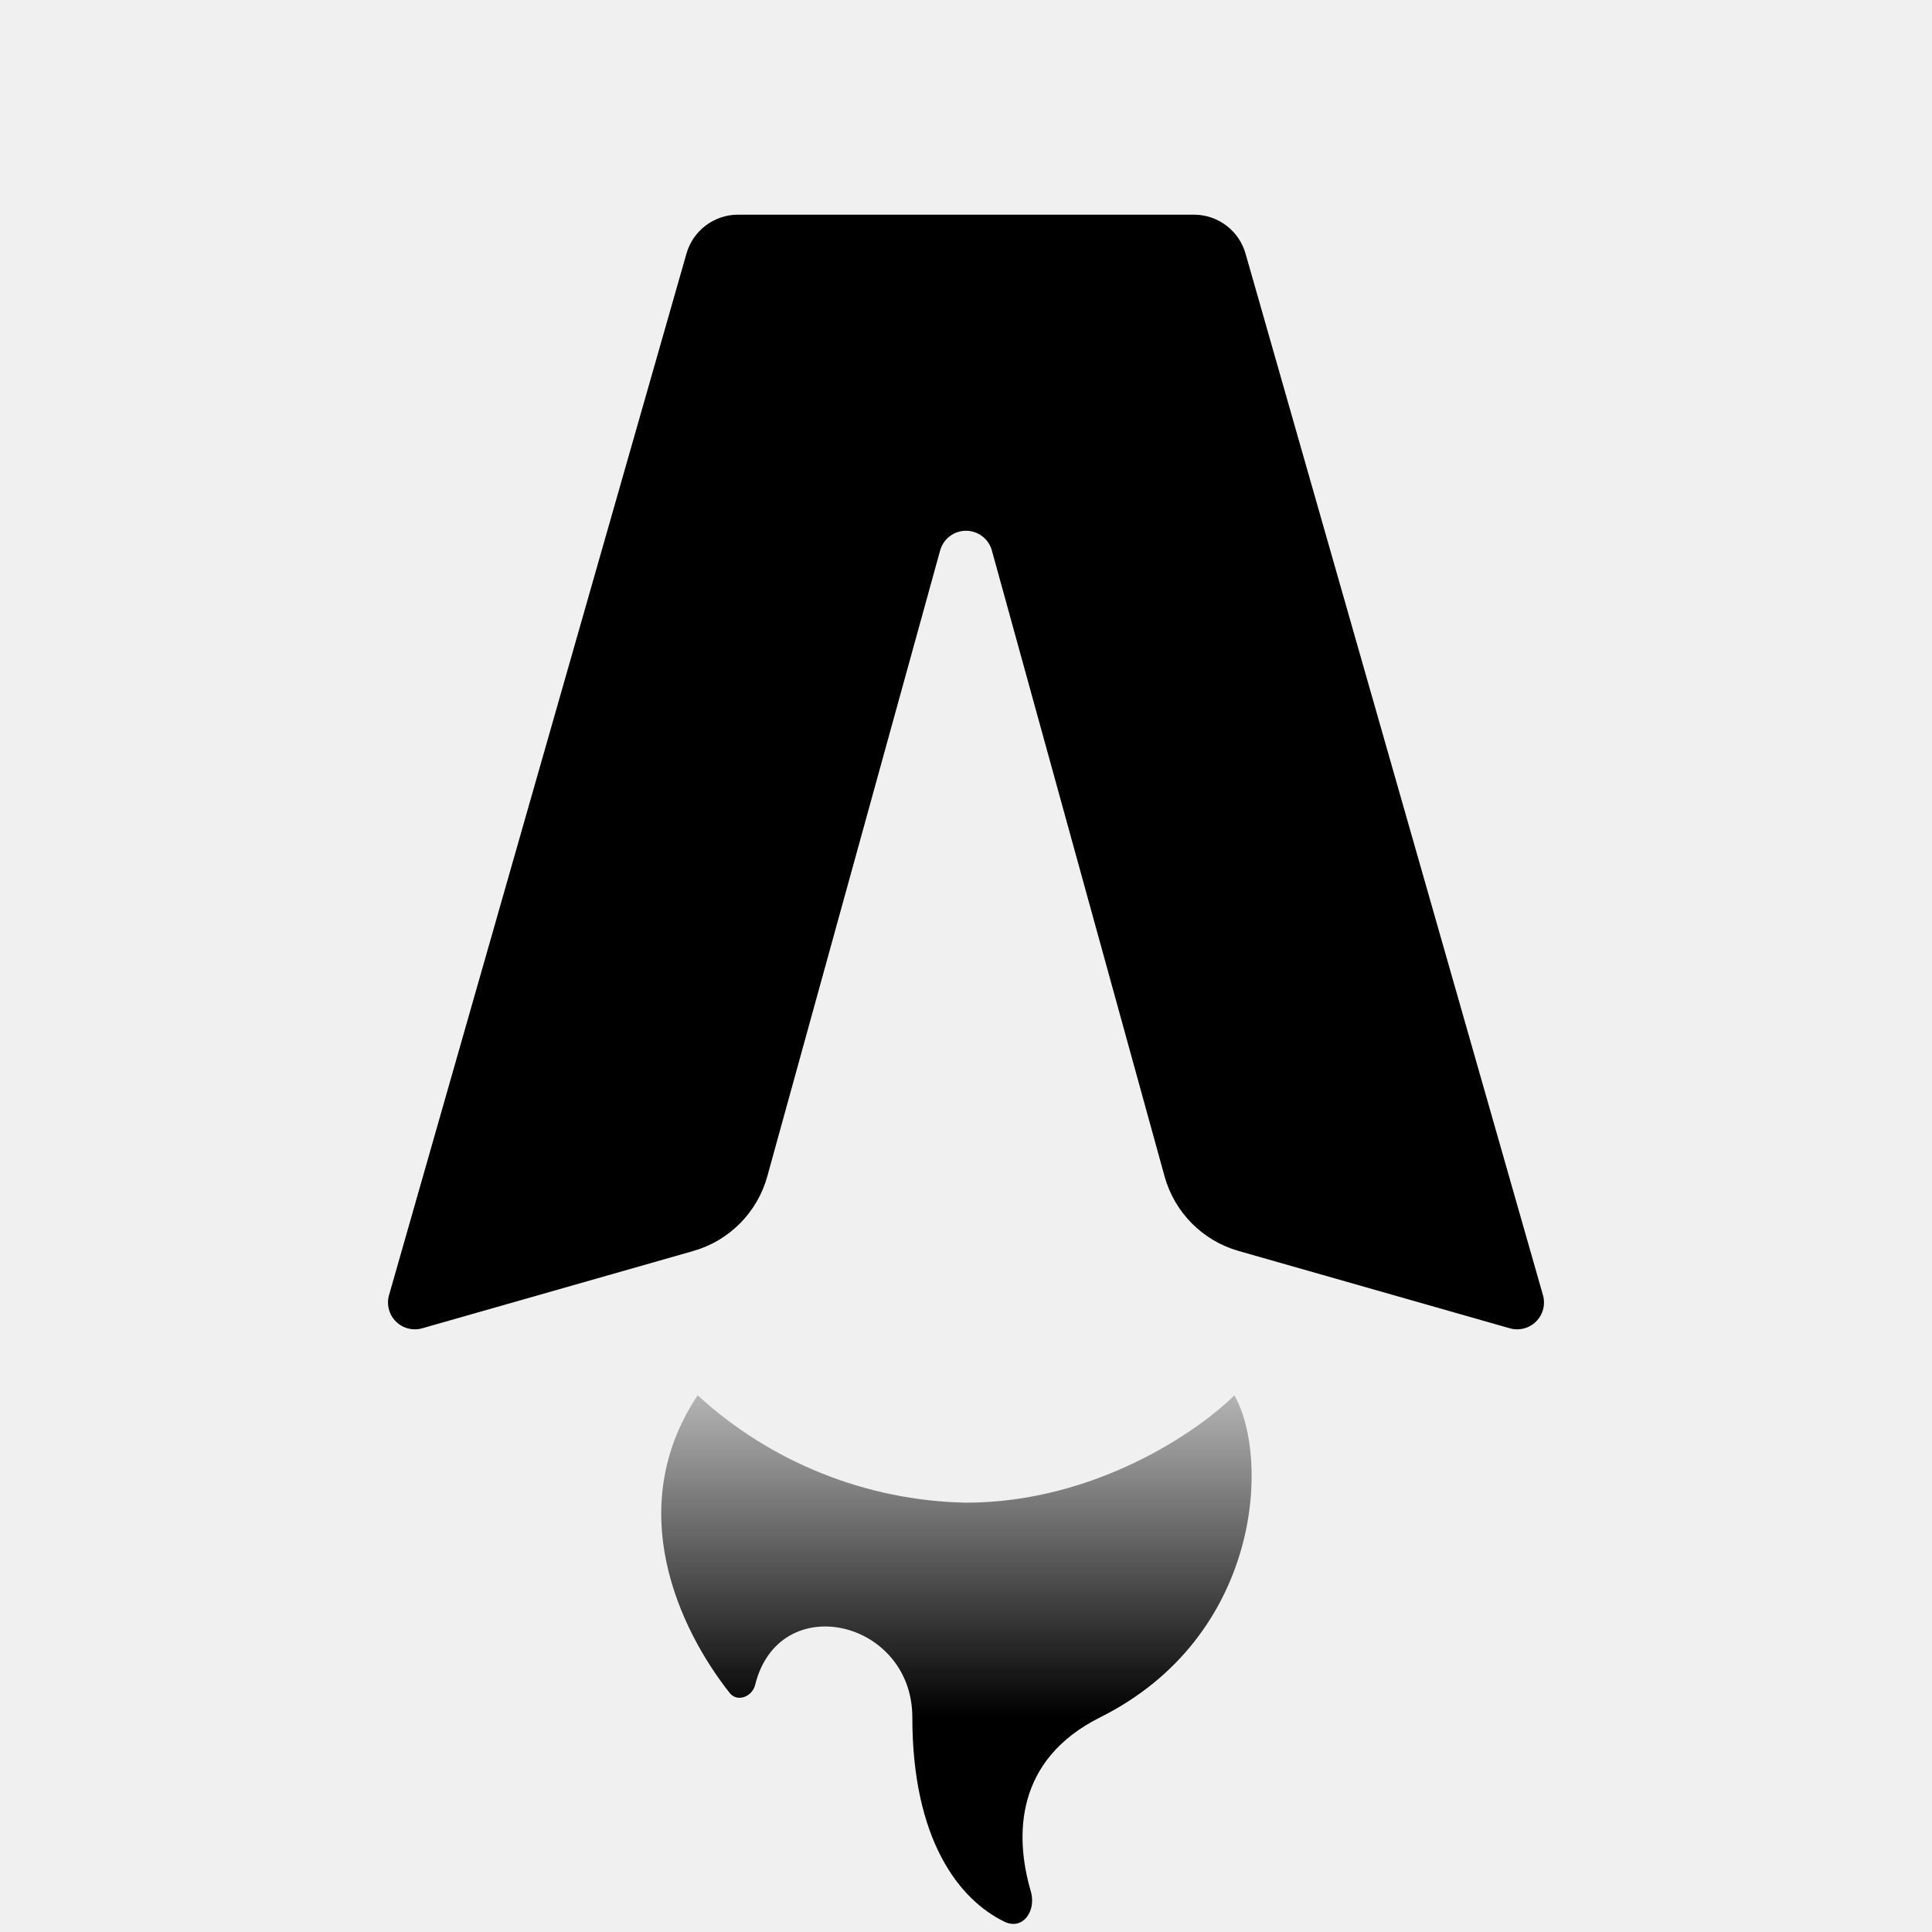
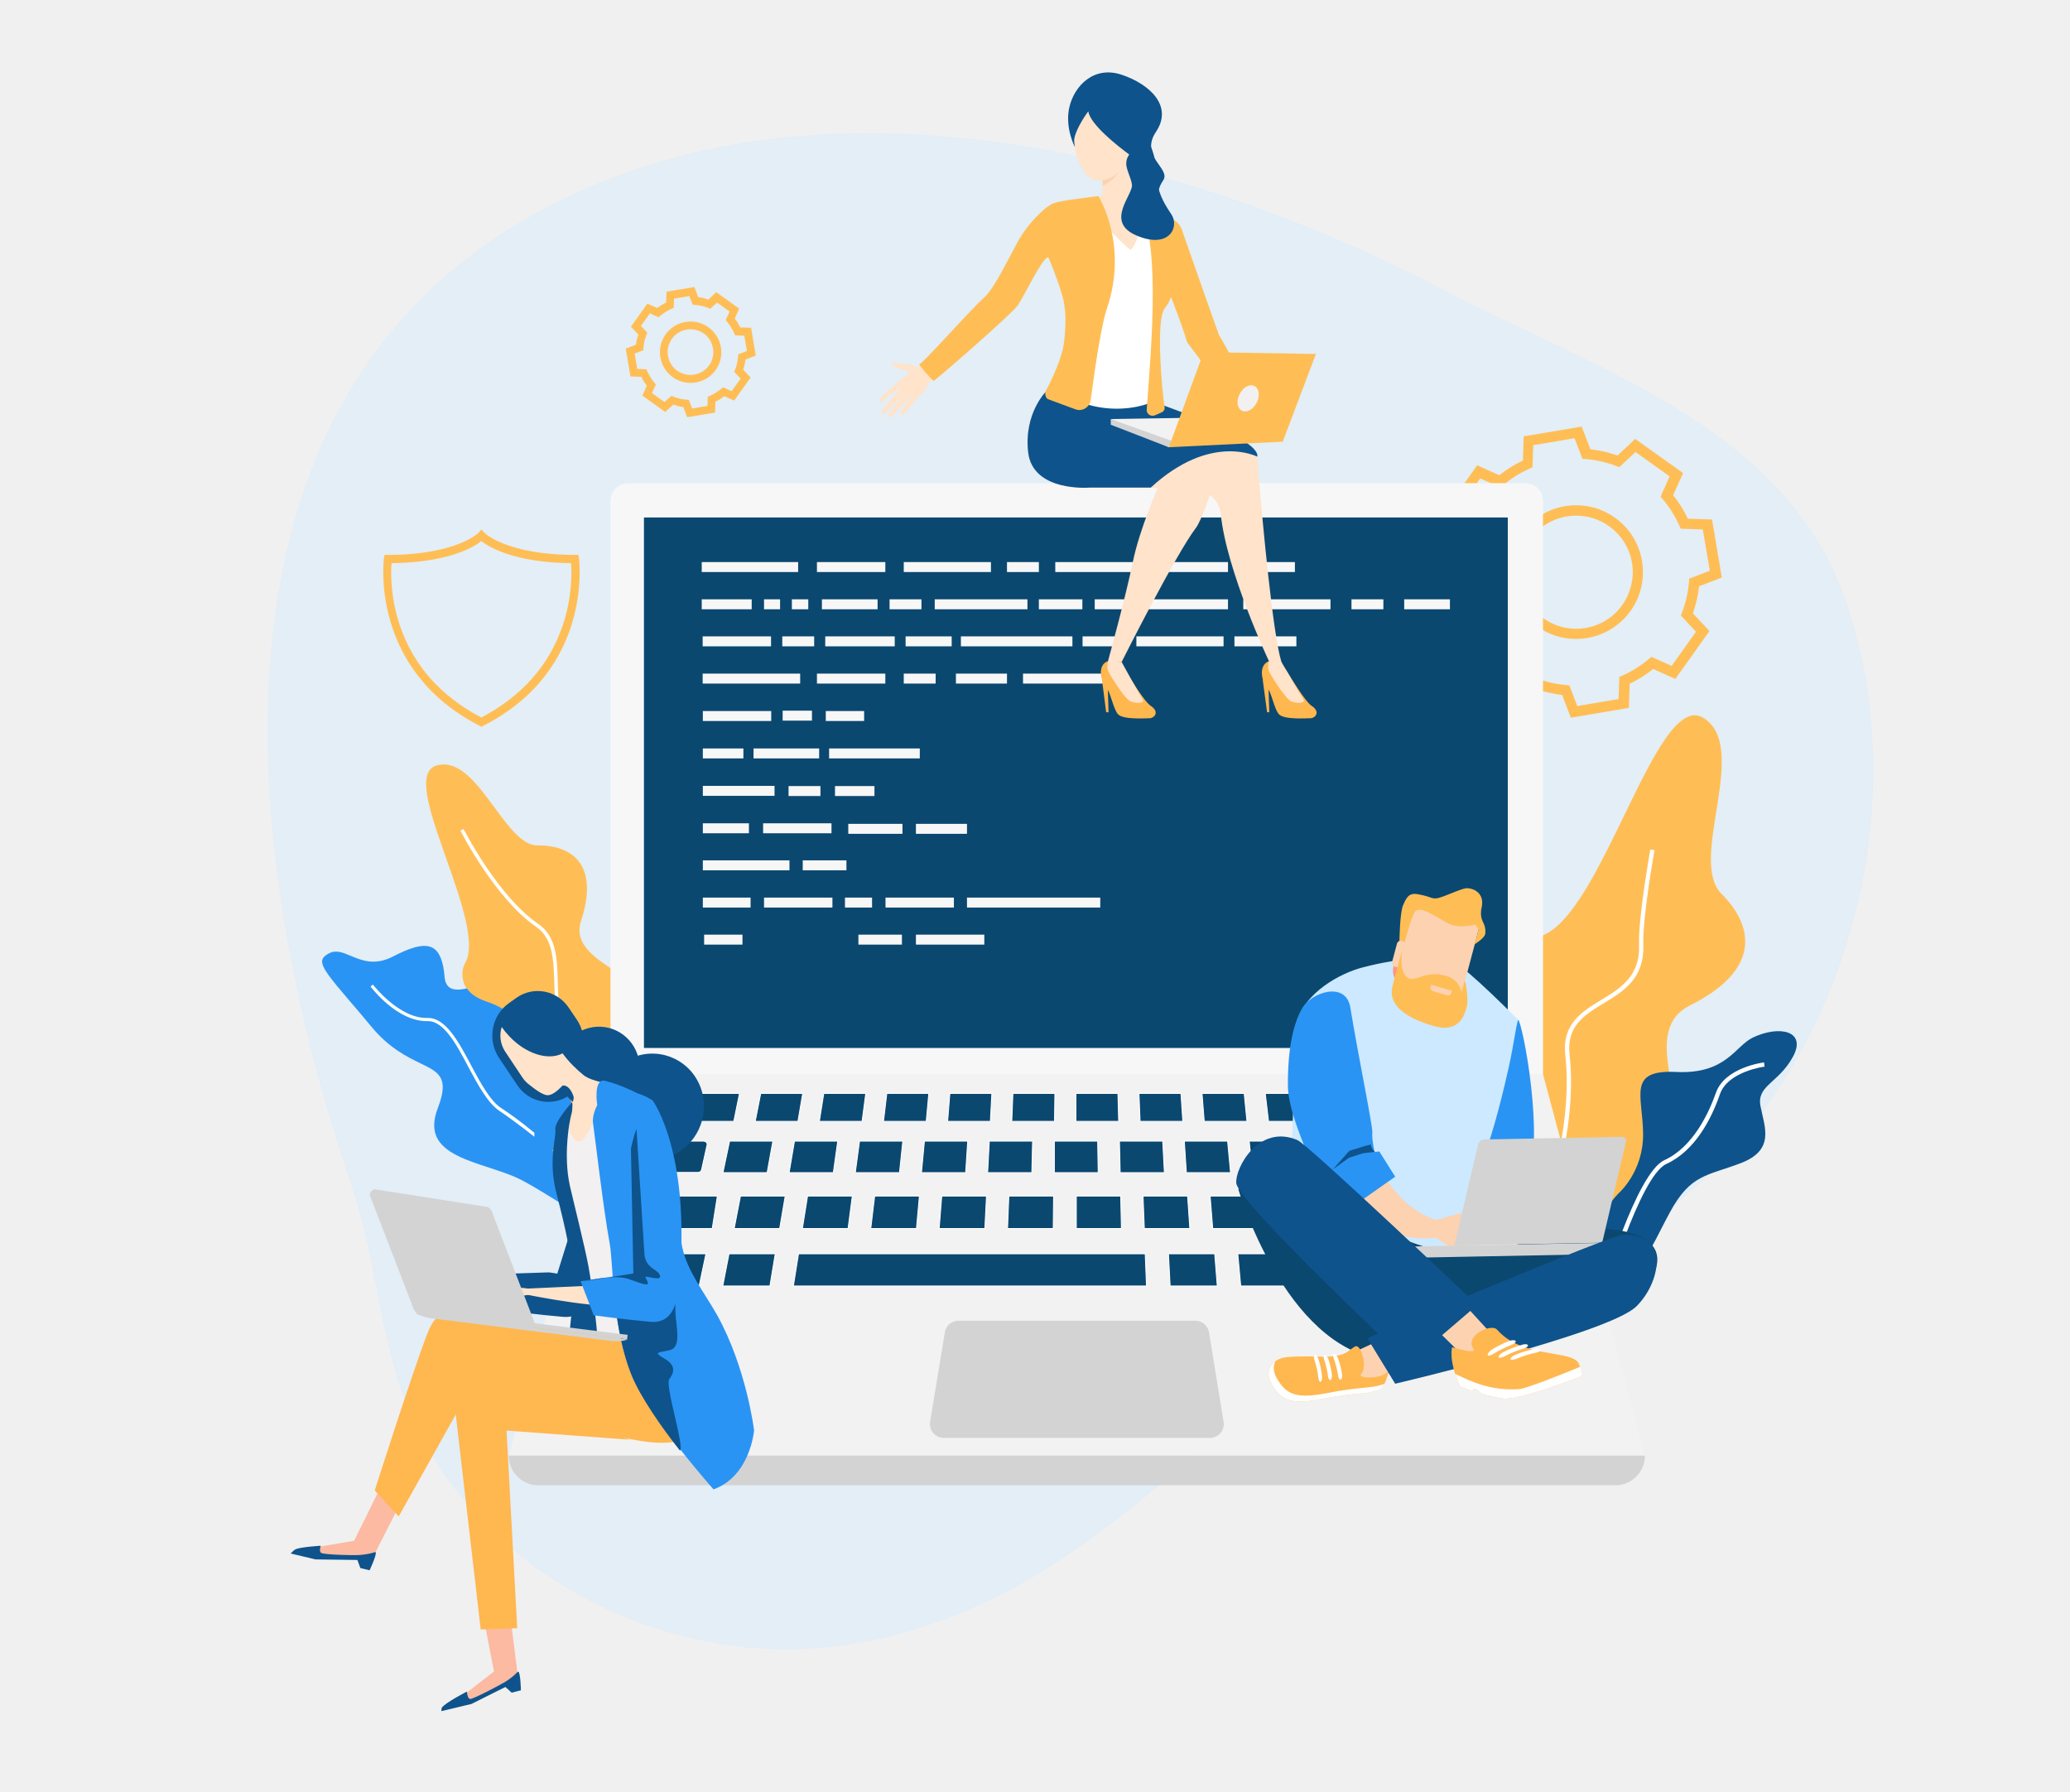
- <svg xmlns="http://www.w3.org/2000/svg" fill="none" viewBox="0 0 36 36">
-   <path fill="#000" d="M22.25 4h-8.5a1 1 0 0 0-.96.73l-5.54 19.4a.5.5 0 0 0 .62.62l5.05-1.44a2 2 0 0 0 1.38-1.4l3.22-11.66a.5.5 0 0 1 .96 0l3.22 11.67a2 2 0 0 0 1.38 1.39l5.05 1.44a.5.5 0 0 0 .62-.62l-5.54-19.4a1 1 0 0 0-.96-.73Z" />
-   <path fill="url(#gradient)" d="M18 28a7.63 7.63 0 0 1-5-2c-1.4 2.1-.35 4.35.6 5.55.14.17.41.07.47-.15.44-1.8 2.93-1.22 2.93.6 0 2.28.87 3.4 1.72 3.81.34.16.59-.2.49-.56-.31-1.05-.29-2.46 1.29-3.25 3-1.5 3.17-4.83 2.5-6-.67.67-2.6 2-5 2Z" />
-   <defs>
-     <linearGradient id="gradient" x1="16" x2="16" y1="32" y2="24" gradientUnits="userSpaceOnUse">
-       <stop stop-color="#000" />
-       <stop offset="1" stop-color="#000" stop-opacity="0" />
-     </linearGradient>
-   </defs>
-   <style>
-     @media (prefers-color-scheme:dark){:root{filter:invert(100%)}}
-   </style>
+ <svg xmlns="http://www.w3.org/2000/svg" enable-background="new 0 0 1123 972" viewBox="0 0 1123 972" id="developer-team">
+   <switch>
+     <g>
+       <path fill="#cce9ff" d="M220.9 762.7c1.9 4.7 4 9.4 6.3 13.9 34.2 67.1 103.6 109.4 177.6 117 59.2 6 116.8-13.3 166.3-44.8 49.4-31.4 89-75.6 143.9-98.6 77.4-32.3 163.7-57.8 224.4-126.2 69-77.7 95.6-195.5 63.1-294.9-31.6-97-136.5-128.4-218-171.1C638 81.1 435.1 30 282.6 120.3 99.9 228.4 133.1 473.8 191 644.1c13.2 38.8 14.8 80.6 29.9 118.6z" opacity=".37" />
+       <path fill="#ffbe55" d="m314.1 302.9-.3-1.9h-1.9c-37 0-49-11.9-49.1-12l-1.6-1.8-1.6 1.8c-.1.1-12 12-49.1 12h-1.9l-.3 1.9c-.1.6-7.9 60.2 51.9 90.8l1 .5 1-.5c60-30.6 51.9-90.2 51.9-90.8zm-9 36.9c-7.4 21.4-22.2 38-44 49.4-21.8-11.4-36.6-28-44-49.4-5.4-15.7-5.1-29.4-4.7-34.3 30.8-.4 44.5-8.6 48.7-12 4.2 3.3 17.9 11.6 48.7 12 .4 5 .7 18.6-4.7 34.3zM372.8 226.3l-2.1-5.5c-1.9-.2-3.7-.7-5.5-1.3l-4.3 4-12.4-8.9 2.4-5.4c-1.2-1.5-2.2-3.1-3-4.8l-5.9-.2-2.5-15.1 5.5-2.1c.2-1.9.7-3.7 1.3-5.5l-4-4.3 8.9-12.5 5.4 2.4c1.5-1.2 3.1-2.2 4.8-3l.2-5.9 15.1-2.5 2.1 5.5c1.9.2 3.7.7 5.5 1.3l4.3-4 12.4 8.9-2.4 5.4c1.2 1.5 2.2 3.1 3 4.8l5.9.2 2.5 15.1-5.5 2.1c-.3 1.9-.7 3.7-1.3 5.5l4 4.3-8.9 12.5-5.4-2.4c-1.5 1.2-3.1 2.2-4.8 3l-.2 5.9-15.1 2.5zm-8.6-11.6 1.2.5c2.2.9 4.6 1.4 7 1.6l1.3.1 1.8 4.7 8.3-1.4.2-5 1.2-.5c2.2-1 4.2-2.3 6.1-3.8l1-.8 4.6 2.1 4.9-6.8-3.5-3.7.5-1.2c.9-2.2 1.4-4.6 1.6-7l.1-1.3 4.7-1.8-1.4-8.3-5-.2-.5-1.2c-1-2.2-2.3-4.2-3.8-6.1l-.8-1 2.1-4.6-6.8-4.9-3.7 3.4-1.2-.5c-2.2-.9-4.6-1.4-7-1.6l-1.3-.1-1.8-4.7-8.3 1.4-.2 5-1.2.5c-2.2 1-4.2 2.3-6.1 3.8l-1 .8-4.6-2.1-4.9 6.8 3.5 3.7-.5 1.2c-.9 2.2-1.4 4.6-1.6 7l-.1 1.3-4.7 1.8 1.4 8.3 5 .2.5 1.2c1 2.2 2.3 4.2 3.8 6.1l.8 1-2.1 4.6 6.8 4.9 3.7-3.4zm10.4-7c-3.4 0-6.8-1.1-9.6-3.1-7.5-5.3-9.2-15.7-3.9-23.2 5.3-7.5 15.7-9.2 23.2-3.9 3.6 2.6 6 6.4 6.8 10.8.7 4.4-.3 8.8-2.8 12.4-2.6 3.6-6.4 6-10.8 6.8-1.1.1-2 .2-2.9.2zm0-29.1c-3.9 0-7.7 1.8-10.1 5.2-1.9 2.7-2.7 6-2.1 9.3.6 3.3 2.3 6.1 5 8 2.7 1.9 6 2.7 9.3 2.1 3.3-.6 6.1-2.3 8-5 1.9-2.7 2.7-6 2.1-9.3-.6-3.3-2.3-6.1-5-8-2.2-1.5-4.7-2.3-7.2-2.3zM852.2 389.3l-4.7-12.3c-5-.6-10-1.7-14.7-3.4l-9.6 9-26-18.5 5.4-12c-3.1-3.9-5.8-8.2-8-12.8l-13.1-.4-5.3-31.5 12.3-4.7c.6-5 1.7-10 3.4-14.7l-9-9.6 18.5-26 12 5.4c3.9-3.1 8.2-5.8 12.8-8l.4-13.1 31.5-5.3 4.7 12.3c5 .6 10 1.7 14.7 3.4l9.6-9 26 18.5-5.4 12c3.1 3.9 5.8 8.2 8 12.8l13.1.4 5.3 31.5-12.3 4.7c-.6 5-1.7 10-3.4 14.7l9 9.6-18.5 26-12-5.4c-3.9 3.1-8.2 5.8-12.8 8l-.4 13.1-31.5 5.3zm-20.8-22.1 1.6.6c5.3 2 10.9 3.3 16.6 3.8l1.8.2 4.3 11.2 22.4-3.8.4-12 1.6-.7c5.2-2.3 10.1-5.4 14.5-9.1l1.3-1.1 11 4.9 13.2-18.5-8.2-8.8.6-1.6c2-5.3 3.3-10.9 3.8-16.6l.1-1.8 11.2-4.3-3.8-22.4-12-.4-.7-1.6c-2.3-5.2-5.4-10.1-9.1-14.5l-1.1-1.3 4.9-11-18.5-13.2-8.8 8.2-1.6-.6c-5.3-2-10.9-3.3-16.6-3.8l-1.8-.1-4.3-11.2-22.4 3.8-.4 12-1.6.7c-5.2 2.3-10.1 5.4-14.5 9.1l-1.3 1.1-11-4.9-13 18.5 8.2 8.8-.6 1.6c-2 5.3-3.3 10.9-3.8 16.6l-.1 1.8-11.2 4.3 3.8 22.4 12 .4.7 1.6c2.3 5.2 5.4 10.1 9.1 14.5l1.1 1.3-4.9 11 18.5 13.2 8.6-8.3zm23.6-20.6c-7.3 0-14.6-2.2-21-6.7-16.3-11.6-20.1-34.3-8.5-50.6 11.6-16.3 34.3-20.1 50.6-8.5 16.3 11.6 20.1 34.3 8.5 50.6-7.1 9.9-18.3 15.2-29.6 15.2zm.1-66.9c-9.6 0-19.1 4.5-25 12.9-4.8 6.7-6.6 14.8-5.3 22.9 1.4 8.1 5.8 15.1 12.5 19.9 13.8 9.8 33 6.6 42.8-7.2 4.7-6.7 6.6-14.8 5.3-22.9-1.4-8.1-5.8-15.1-12.5-19.9-5.5-3.9-11.7-5.7-17.8-5.7zM365.3 614.3c-4.8-13.5-10.3-28.7-4.2-44.3 8.2-21-9.2-31.8-24.5-41.5-13.2-8.2-25.6-16-21.4-28.9 4.6-14 4.3-24.8-.9-31.9-4.4-6-12.2-9.2-22.6-9.1-8.3.1-15.7-10.1-23.6-20.8-9.3-12.6-18.8-25.6-30.8-22.7-2.1.5-3.8 1.7-4.8 3.6-4.2 7.9 2.4 26.7 9.5 46.7 7.6 21.6 16.3 46 10.6 56.4-6.2 11.4 5 21.8 16.9 32.9 12.6 11.7 26.9 25 23.1 41.7-3.6 15.6-4.4 21.4-2.2 24.8 1.7 2.7 5.2 3.3 10.5 4.3 3.6.7 8.2 1.5 13.8 3.3 24.1 7.5 31.1 23.1 31.2 23.3l.3.7.7-.1c11.6-1.8 18.4-5.1 21.6-10.4.2-.3.3-.6.5-.9 3.4-7.1.1-16.4-3.7-27.1z" />
+       <path fill="#2a94f4" d="M303.7 584.5c4 6.2 6.9 11.6 6.6 19.2-.2 7.1-1.3 14.1-1.9 21.1-.1 1.5-.2 2.9-.3 4.3-2-1.7-3.9-3.4-5.9-5.1-.9-.1-1.8-.1-2.8-.1 2.8 2.3 5.7 4.8 8.5 7.3-.3 4.9-.4 9.8-.4 14.7 0 2.9-.1 6 .1 8.9-2.6-1.6-5.3-3.2-7.8-4.8-7.8-4.8-15.1-9.3-20.7-11.7-4.3-1.8-9.1-3.4-13.7-4.9-12-3.9-24.3-7.9-28.4-16.4-2.1-4.4-1.9-9.7.6-16.1 6.3-16.5.4-19.3-9.5-24.1-7.2-3.5-17-8.2-26.8-20.1-4.3-5.2-8.1-9.7-11.5-13.6-10.1-11.9-15.7-18.4-15-22.2.2-.9.7-1.7 1.7-2.5.5-.4 1.1-.8 1.9-1.2 3.8-2.1 7.6-.5 11.9 1.3 5.8 2.4 12.9 5.5 22.8.4 7.8-4 16.5-7.7 21.7-4.7 3.6 2 5.7 7.2 6.4 15.7.2 2.7 1.1 4.6 2.6 5.7 2.2 1.6 5.6 1.4 9.5.6 2.7 3.7 6.2 5.5 10.4 7 5.9 2.1 10.3 4 14.6 8.8 9.2 10.4 18.1 21 25.4 32.5z" />
+       <path fill="#fff" d="M271.8 601c-6-4-11.2-13.7-16.2-23.1-6.8-12.8-13.9-26-23.6-25.7-15.6.4-29.5-18-29.7-18.1l-1.3 1c.6.8 14.6 19.2 31 18.8 8.7-.2 15.6 12.5 22.1 24.9 5.1 9.5 10.4 19.4 16.7 23.7 3.8 2.5 10.8 7.6 19.1 14.1v-2.1c-7.3-6.1-13.8-10.7-18.1-13.5z" />
+       <path fill="#ffbe55" d="M798.8 724.9s9-22.4-7.4-54.2c-16.5-31.8-29.8-26.9 9.9-51.4s.2-101.5 34-111.3c33.8-9.8 63.1-134.5 88.8-118.6 25.7 15.9-8.6 77 9.8 95.4 18.3 18.4 20.8 41.7-17.1 60.6-37.9 18.9 26.9 91.1-24.5 113.1s-36.6 108.3-93.5 66.4z" />
+       <path fill="#fff" d="M814.5 748.6c-.1-.3-5.6-28.9 11.9-65.9 17.8-37.7 26.3-78.9 22.8-110.3-1.9-17 9-23.6 19.5-30 10.4-6.3 21.1-12.9 20.5-29.6-.5-15.1 5.9-50.5 6.1-52l2.3.4c-.1.4-6.6 36.7-6.1 51.5.6 18.1-10.7 25-21.6 31.6-10.4 6.3-20.1 12.3-18.4 27.8 3.6 31.7-5 73.4-23 111.5-17.1 36.3-11.8 64.2-11.7 64.5l-2.3.5z" />
+       <path fill="#0e538c" d="M951 562.8c14.3-6.8 29.5-3.7 21.6 10.6-7.9 14.3-19.7 15.4-17.5 26.7 2.2 11.3 8 23.6-10.6 30.8-18.6 7.1-27.3 5.9-38.6 26.8-11.4 20.9-15.3 36.4-34.8 31.4-19.5-5.1-3.3-30.8 6.8-41.6 0 0 13.7-11.6 13.5-32.5-.2-20.9-8.8-34.9 18.2-33.5 27 1.2 31.7-14.1 41.4-18.7z" />
+       <path fill="#fff" d="M868 703.7c.8-2.7 19.6-67.4 35-74.4 15.7-7.2 24.2-26 27.9-36.5 4.8-13.7 25.3-16.4 26.1-16.5l.3 2.3c-.2 0-19.9 2.6-24.2 14.9-4.6 13.3-13.4 30.7-29.1 37.9-14.4 6.6-33.5 72.3-33.7 73l-2.3-.7zM372.7 651.6c-30.8-7.7-31.2-24.3-31.6-40.3-.3-13.1-.6-25.5-17.3-33.1-22.1-10.1-22.6-28.8-23.1-45.3-.4-12.3-.7-23.9-9.9-30.2-22.1-15.1-40.8-51.7-41-52.1l1.7-.9c.2.4 18.6 36.5 40.4 51.4 10 6.8 10.4 18.9 10.7 31.7.5 16.7 1 34.1 22 43.6 17.7 8.1 18.1 21.7 18.4 34.8.4 16 .8 31.2 30.2 38.5l-.5 1.9z" />
+       <path fill="#f7f7f7" d="M331.2 636.8h505.9V271.6c0-5.2-4.2-9.5-9.5-9.5H340.7c-5.2 0-9.5 4.2-9.5 9.5v365.2z" />
+       <path fill="#0b4870" stroke="#fff" stroke-miterlimit="10" stroke-width=".5" d="M349.1 280.5h469.2v288.3H349.1z" transform="rotate(-180 583.685 424.607)" />
+       <path fill="#f2f2f2" d="M837.1 582.7H331.4L276 789.6h616.4z" />
+       <path fill="#0b4870" stroke="#fff" stroke-miterlimit="10" stroke-width=".5" d="M350.5 619h31.1c1.3 0 2.3 1 2 2.1l-3 13.5c-.2.8-1 1.4-2 1.4H347c-1.3 0-2.3-1-2-2.2l3.5-13.5c.2-.7 1-1.3 2-1.3zM395.8 619h23.5l-3.1 17.1h-24zM431 619h23.5l-2.4 17.1h-24zM466.3 619h23.5l-1.8 17.1h-24zM501.5 619H525l-1.1 17.1h-24zM536.7 619h23.5l-.4 17.1h-24zM818.7 619h-35.3l3.8 17.1h35.9zM771.7 619h-23.5l3.1 17.1h24zM736.5 619H713l2.4 17.1h24zM701.2 619h-23.5l1.8 17.1h24zM666 619h-23.5l1.1 17.1h24zM630.8 619h-23.5l.4 17.1h24zM572 619h23.5l.3 17.1H572zM340.2 648.8h49l-2.8 17.6h-50zM826.3 648.8h-60.6l3.4 17.6H831zM753.5 648.8h-24.2l2.7 17.6h24.8zM717.1 648.8h-24.2l2 17.6h24.8zM680.7 648.8h-24.2l1.4 17.6h24.7zM644.3 648.8h-24.2l.7 17.6h24.7zM332.8 680.1H383l-3.7 17.5h-51.1zM395.5 680.1h25.1l-2.9 17.5h-25.6zM433.2 680.1h188.1l.7 17.5H430.4zM633.9 680.1H659l1.4 17.5h-25.6zM671.5 680.1h25.1l2.1 17.5h-25.6zM709.2 680.1h25.1l2.7 17.5h-25.5zM746.8 680.1h25.1l3.4 17.5h-25.5zM784.4 680.1h50.2l4.6 17.5h-51.1zM608 648.8h-24.1v17.6h24.5zM571.6 648.8h-24.3l-.7 17.6h24.8zM535.2 648.8h-24.3l-1.4 17.6h24.8zM498.8 648.8h-24.3l-2.1 17.6h24.8zM462.4 648.8h-24.3l-2.8 17.6h24.8zM426 648.8h-24.3l-3.4 17.6H423zM351.6 608.3l4-15.2H367l-3.7 15.2zM378.4 593.1h22.8l-3.1 15.2h-23.3zM412.7 593.1h22.8l-2.6 15.2h-23.2zM446.9 593.1h22.8l-2 15.2h-23.2zM481.1 593.1h22.8l-1.4 15.2h-23.2zM515.3 593.1h22.8l-.8 15.2h-23.2zM549.5 593.1h22.8l-.2 15.2h-23.2zM583.7 593.1h22.8l.4 15.2h-23.2zM617.9 593.1h22.8l1 15.2h-23.2zM652.1 593.1H675l1.5 15.2h-23.2zM686.4 593.1h22.8l2.2 15.2h-23.2zM720.6 593.1h22.8l2.8 15.2H723zM754.8 593.1h22.8l3.4 15.2h-23.2zM789 593.1h22.8l4 15.2h-23.2z" />
+       <path fill="#d3d3d3" d="M876.3 805.7H292.1c-8.9 0-16.1-7.2-16.1-16.1h616.4c0 8.9-7.2 16.1-16.1 16.1zM655.9 722.7c-.6-3.6-3.8-6.3-7.4-6.3H520c-3.7 0-6.8 2.7-7.4 6.3l-8 48.5c-.8 4.6 2.8 8.8 7.4 8.8h144.4c4.7 0 8.2-4.2 7.4-8.8l-7.9-48.5z" />
+       <path fill="#f7f7f7" d="M380.7 304.9H433v5.4h-52.3zM447.7 345.2h37.7v5.4h-37.7zM491.3 345.2h25v5.4h-25zM381.3 446.6h25v5.4h-25zM521.3 345.2h60.5v5.4h-60.5zM381.3 426.3h38.9v5.4h-38.9zM435.5 466.7h23.7v5.4h-23.7zM381.3 466.7h47v5.4h-47zM381.3 486.9h25.9v5.4h-25.9zM443.2 304.9h37.1v5.4h-37.1zM443.2 365.4h37.1v5.4h-37.1zM424.6 385.5h15.9v5.4h-15.9zM408.8 406h35.6v5.4h-35.6zM449.8 406H499v5.4h-49.2zM381.3 385.7h37.1v5.4h-37.1zM381.3 406h22v5.4h-22zM448 385.7h20.8v5.4H448zM382 507h20.8v5.4H382zM381.2 345.2h37.1v5.4h-37.1zM414 446.6h37.1v5.4H414zM414.5 486.9h37.1v5.4h-37.1zM480.4 486.9h37.1v5.4h-37.1zM381.2 365.4h52.9v5.4h-52.9zM629.1 304.9h37.1v5.4h-37.1zM496.9 507H534v5.4h-37.1zM677.7 304.9h24.8v5.4h-24.8zM761.8 325.1h24.8v5.4h-24.8zM490.3 304.9h47.3v5.4h-47.3zM674.5 325.1h47.3v5.4h-47.3zM616.5 345.2h47.3v5.4h-47.3zM555 365.4h47.3v5.4H555zM669.7 345.2h33.6v5.4h-33.6zM572.5 304.9h47.3v5.4h-47.3zM518.6 365.4h27.7v5.4h-27.7zM496.9 446.9h27.7v5.4h-27.7zM546.3 304.9h17.3v5.4h-17.3zM490.3 365.4h17.3v5.4h-17.3zM733.2 325.1h17.3v5.4h-17.3zM380.7 325.1h27.1v5.4h-27.1zM453 426.4h21.4v5.4H453zM414.5 325.1h8.7v5.4h-8.7zM593.9 325.1h72.3v5.4h-72.3zM524.6 486.9h72.3v5.4h-72.3zM429.6 325.1h8.9v5.4h-8.9zM563.6 325.1h23.6v5.4h-23.6zM587.3 345.2h23.6v5.4h-23.6zM465.7 507h23.6v5.4h-23.6zM507.1 325.1h50.3v5.4h-50.3zM460.2 446.9h29.4v5.4h-29.4zM458.4 486.9h14.7v5.4h-14.7zM482.6 325.1h17.3v5.4h-17.3zM424.4 345.2h17.3v5.4h-17.3zM427.8 426.4h17.3v5.4h-17.3zM445.9 325.1h30.2v5.4h-30.2z" />
+       <path fill="#ffb750" d="M699.1 365.6s8.8 14.9 12.5 17.3c5 3.3 1.9 6.6-.5 6.7-2.4 0-14.6.9-17.3-2.2-2.7-3.1-4-12.2-6.5-14.6-2.5-2.4-5.1-11.9 1.2-14.2 5.5-2.1 10.6 7 10.6 7z" />
+       <path fill="#ffe3ca" d="M695.2 359.1s10.1 17.5 11.8 20c1.7 2.6-3.3 2.6-6.4 1.4-3.1-1.2-10.9-13.7-12-16-1.3-2.7-.2-5.8-.2-5.8l6.8.4z" />
+       <path fill="#ffb750" d="m685 368.4 2.4 17.9 1.2.1-.4-12.9zM611.8 365.6s8.8 14.9 12.5 17.3c5 3.3 1.9 6.6-.5 6.7-2.4 0-14.6.9-17.3-2.2-2.7-3.1-4-12.2-6.5-14.6-2.5-2.4-5.2-12.2 1.2-14.2 5.6-1.8 10.6 7 10.6 7z" />
+       <path fill="#ffe3ca" d="M608.5 359.1s9.5 17.4 11.3 20c1.7 2.6-3.3 2.6-6.4 1.4-3.1-1.2-10.9-13.7-12-16-1.3-2.7-.2-5.8-.2-5.8l7.3.4z" />
+       <path fill="#ffb750" d="m597.8 368.4 2.3 17.9 1.3.1-.4-12.9z" />
+       <path fill="#ffe3ca" d="m572.8 229.9 79.6 36.3s8.9 2.9 9.9 12.8c3.1 30.8 26.1 79.6 26.1 79.6 7.4 3.6 6.8.5 6.8.5-4.7-15-10.3-76.6-12.4-101.3-.4-5.2-.7-8.8-.8-10 0-.8-.9-1.8-2.4-3-10.9-8.9-55.9-27.2-55.9-27.2-33.5-.9-50.9 12.3-50.9 12.3z" />
+       <path fill="#ffe3ca" d="M557.8 245.5c2.5 21.5 33.2 19.1 33.2 19.1h37.2s-9.8 21.8-13.6 40.1c-4 19.5-13.5 53.9-13.5 53.9s.6 1.2 7.4.5c0 0 29.2-58.2 40.4-72.9 2.4-3.1 9.3-20.3 10.5-30.5.4-3.4.2-6.1-1.1-7.2-1.3-1.1-4.3-3.1-8.2-5.6-11.7-7.4-31.9-18.7-43.2-21.2-15.1-3.4-39-9.8-39-9.8s-12.6 12.1-10.1 33.6z" />
+       <path fill="#0e538c" d="M583.1 79.7s-5.6-10.6-2.9-21.8c2.7-11.3 13.2-22.5 28.5-17.3 15.3 5.2 27.7 17 18.5 30.8-9.2 13.7 8.3 20 3.8 26.5-4.5 6.5-2.8 13.4-.9 14.9s8 6.9 7.3 13.4c-.7 6.4-29.7-18.7-29.7-18.7S592 75.6 583.1 79.7z" />
+       <path fill="#eb4747" d="M629.8 214.9s-2.3 11.2-61.8-2.9c0 0 19.9-6.6 61.8 2.9z" />
+       <path fill="#fff" d="M567.3 215.1c-.9 1.8-1.8 3.5-2.8 5.3 21.7.6 43.5 1.3 65.2 1.9-3.4-11.5-2.3-27.1-1.7-38.9.7-14.5 8.7-24.5 7.9-39.1 4.3.7 5 .8 9.3 1.5-6.6-18.8-8.8-28.1-29.3-35.3-6.7-2.4-11-2.8-18.2-2.2-23.7 2-30.8 2.2-42.5 23.7 18.2 2.9 15.2 9.4 20.7 27.6 2.7 8.8 5.5 18.7 4.1 28-1.4 9.1-12.7 19.2-12.7 27.5z" />
+       <path fill="#ffe3ca" d="M605.1 115c-9.7-1.8-7.6-7.2-7.6-7.2s.4-3 .6-6.9c0-1 .1-2 .1-3.1 0-1.6-.1-3.2-.3-4.8-.8-6.5 17.6-2.6 17.6-2.6s-1.1 13.2 1.5 17.1c2.5 4-2.2 9.4-11.9 7.5z" />
+       <path fill="#ffe3ca" d="M586.6 107.8s19.6 22.6 26.8 27.8c0 0 8.3-7.5 3.2-27.3 0 0-9.4-4.8-30-.5zM587.2 53.4S577 73 587.1 91.5s29.9-8.1 31.1-11.2c1.3-3.1 8.1-20.8-5.4-26.1-13.5-5.4-22.7-6.1-25.6-.8z" />
+       <path fill="#fcd2b1" d="M606.8 93.5s-1.8 3.9-8.7 7.4c0-1 .1-2 .1-3.1 0 0 4.7-.5 8.6-4.3z" />
+       <path fill="#ffe3ca" d="M504.1 197.5s-4.8 2.1-7.1 1.2c-2.3-1-5.8-1.2-6.9-1.2-1.5 0-6.2-1.7-6.1.2.1 1.8 7.6 3.1 9.1 3.7 1.5.6-4.6 3.9-5.2 5.4-.6 1.5 6.4 11.3 10.3 8.5 3.9-2.8 6-8.4 6.8-8.8.8-.4 2.9-1.9 2.9-1.9l-3.8-7.1z" />
+       <path fill="#ffe3ca" d="M488.7 205.9s-11.3 9.4-11.5 10.7c-.2 1.3.4 1.9 1.5 1 1.1-.8 11.2-8.8 11.2-8.8s-11.3 13.4-11.7 14.4c-.2.6.9 1.8 1.5 1.4.6-.4 12.7-13 12.7-13s-10.6 12.5-10.6 13.5c-.1.8 1.2 1.7 2.1.8.9-.9 11.4-11.9 11.4-11.9s-7.1 9.6-6.6 10.5c.3.5 1.2 1.6 2.9-.9s6.5-8.1 6.5-8.1l-9.4-9.6z" />
+       <path fill="#0e538c" d="M624.3 264.5H591s-30.7 2.5-33.2-19.1c-2.5-21.5 10.1-33.5 10.1-33.5s16.2 4.3 30.4 7.7c7.1-1.5 15.6-2.5 25.6-2.2 0 0 60 19.8 58.2 30.3 0 .1-25.1-13.3-57.8 16.8z" />
+       <path fill="#f2f2f2" d="m602.6 227.3 63.6-1-32.1 16.3z" />
+       <path fill="#fff" d="M622.4 219.1s-14.3 5.5-31.8.5l-.8-6.5 36.1 2-3.5 4z" />
+       <path fill="#d3d3d3" d="m634.1 242.6-31.5-12.2v-3.1l34 12.2z" />
+       <path fill="#ffbe55" d="M622.1 222.2c-.2 2.3 2.2 4 4.4 3.1l3.7-1.6c1.1-.5 1.8-1.6 1.6-2.8-1.5-9.6-4.8-47 0-53.5 1.8-2.4 2.9-4.5 3.5-6.3 3.2 8.2 7.1 18.8 8.7 24.5l30 40 10.1 2.6c-12.6-30.3-22.7-46.3-22.7-46.3-2-5.3-7.6-21.3-12.6-35.5-3.2-9-6-17.3-7.6-21.7-.8-2.3-2.3-4.2-4.4-5.4-4.7-2.8-12.4-7.2-19.4-10.6h-.1c-.2-.1-.4-.2-.7-.3 13.4 20.1 8.2 77.2 5.5 113.8 0-.1 0-.1 0 0zM572.5 110c-4.3.7-14.9 11-20.5 21.4-6.4 11.9-13 25.4-17.9 29.8-9 8.2-34.3 37.1-35.5 36.4-.5-.3 6.9 8.6 7.9 9 .5.2 41.5-35.4 45.5-40.8 3.7-5.1 13.7-26.7 16.7-26.2.2.5 3.9 8.4 7.3 19.9.1.2.1.4.2.6 2.4 8 2.2 16.8.9 26.6-1 7.4-6.5 19.5-9.8 25.4-.4.7-.3 2.1.1 3.1.3.6.6 1.1 1.1 1.3l12.1 4.5 2.8 1c2 .8 4.2.4 5.8-.8 1.3-.9 2.3-2.4 2.5-4.2 2.7-20.6 6.1-41.7 8.8-49.6 11.9-34.8-4.6-61-4.6-61s-19.6 2.2-23.4 3.6z" />
+       <path fill="#ffbe55" d="M634.1 242.6 653 191l60.9 1-18 47.6z" />
+       <path fill="#f2f0f0" d="M672.5 213.8c-1.9 3.7-1.3 7.8 1.3 9 2.6 1.3 6.1-.7 8-4.4 1.9-3.7 1.3-7.8-1.3-9-2.6-1.3-6.2.7-8 4.4z" />
+       <path fill="#0e538c" d="M635.5 116.3c-4.5-6.8-7.7-12.2-8.1-21.9-.3-6.4-1.7-15.1-6.1-19.4 4.6-12-.8-15.6-3-19.5-2.7-4.9-22.7-16.7-30.6-4.3-7.9 12.3-5.1 25.2-5.1 25.2.8-6.8 7.8-16 7.8-16 1.1 7.1 15.8 18.7 22.2 23.4-.1.1-.2.3-.2.4-3.6 5.2.9 10.4 1.7 15.9.8 5.5-15.1 20.3 2.6 27.7 17.7 7.5 23.3-4.8 18.8-11.5zM313.6 698.8s-.4 4.2-20 4.2-48.1-5.1-48.1-5.1l45.5-4.4s17.5-.9 22.6 5.3z" />
+       <path fill="#0e538c" d="M263.7 700.3c-11.1 0-15.8 5.7-20.2 7.5-4.4 1.8-8.8 4.5-8.8 4.4 2.5-4.9 6-5 7.8-6.6 1.8-1.6 1.3-.8-2.6-1.1-2.2-.2-6.2 3.9-9 6.2-2.5 1.9-4 2.1-4 2.1s2.9-4.1 6.5-7.4c4.4-4 9.9-7.3 11.2-7.9 2.4-1 9.8-1.2 15-.5 6 .8 12.1 3.3 4.1 3.3z" />
+       <path fill="#0e538c" d="M245.3 697.7s-8.5 2.2-10 3.4c-1 .8-5.4 5.5-5.4 5.5s3.2-.5 5-2.3c1.9-1.9 10.4-6.6 10.4-6.6zM297.5 690.2s21.4 1.4 19.9 14.6c-.8 7.5-5.7 10.1-12.2 9.5-12-1-25.6-2.8-25.6-2.8l-6.1-20.5 24-.8z" />
+       <path fill="#0e538c" d="m302 692 21-67.7s3.1-9.9 8.2-8.1c7.3 2.7 3.7 10.8 3.1 15.6-1.3 9.8-.4 14.1-7.2 37.7-4.2 14.6-7.8 31.4-11.4 41-2.5 6.6-6.8-2.9-13.3-5.5-12.2-4.9-.4-13-.4-13zM303.6 587.5c4.1 11.8 16.8 17.9 28.5 13.6 11.6-4.3 17.8-17.4 13.7-29.2-4.1-11.8-16.8-17.9-28.5-13.6-11.6 4.3-17.8 17.4-13.7 29.2z" />
+       <path fill="#0e538c" d="M280.6 588.6c6.4 9.6 19.2 12 28.5 5.4l-1.3-11.3c9.3-6.7 11.6-19.9 5.2-29.5l-4.4-6.5c-6.4-9.6-19.2-12-28.5-5.4l-4.2 3c-9.3 6.7-11.6 19.9-5.2 29.5l9.9 14.8z" />
+       <path fill="#ffe3ca" d="M272.2 557.1c1.1 1.6 2.3 3.1 3.7 4.6 9.2 10 21.5 13.8 29.3 9.7 3.6 4.9 7.7 8.8 11.4 11.8 4.3 3.5 15.3 4.9 15.3 4.9 6.4 7-17.6 47.9-19.3 47.7-3.5-.3-8-22.9-4.7-31.1 1.5-3.7 3.9-8.1 3.2-10.1-2.5-6.9-6-5.7-6-5.7s-4.6 5.4-8.2 5.2c-3.7-.3-10.1-6.1-10.4-6.2-1.1-.9-2.1-2-3-3.3l-9.6-14.4c-2.5-4-3.1-8.8-1.7-13.1z" />
+       <path fill="#f2f0f0" d="M345.6 729.4s-7.8 9.4-10.2 10.4c-3.2 1.4-13-1.6-13-1.6s-2.6-43.1-5.6-59.9c-3-16.8-7.4-21.2-7.6-26.5-.3-8.5-7.4-11.9-6.2-18.5 1.2-6.6 3.3-30.2 4-27.1 6.1 26.8 13.6 4.5 15.3 1 .9-1.9 23.3 122.2 23.3 122.2z" />
+       <path fill="#0e538c" d="M310.1 598.2s-9.5 10.4-8.8 14.5c.6 4.1-4.1 16.9.6 34.7 5.3 20.3 8.1 34.1 9.1 47.4 1 13.3-3.5 25.5-1.7 41.8 1.4 12.8 4.3 13.5 4.3 13.5s5.7 1.4 9.7-3.6c4-4.9-2-48.5-4-59.3-2-10.9-8.4-36.3-10.1-43.8-2.1-9.2-1.7-18.6-1.6-21.3.5-9.5 1.7-15.4 2.7-19 .1-.5.6-6.1-.2-4.9zM326.7 610.4c5.2 15 21.4 22.7 36.2 17.2 14.8-5.5 22.6-22.1 17.4-37.1-5.2-15-21.4-22.7-36.2-17.2-14.8 5.4-22.6 22.1-17.4 37.1z" />
+       <path fill="#fcbaa2" d="m275.8 868.2 5.3 42.3-23 10.9-12.7 2.8 22.6-17.5-7.4-38.2z" />
+       <path fill="#0e538c" d="m282.6 916.9-5 1.3-3.4-3.1-18.4 9.2-16.3 3.9s-.2-1.3.3-2c2-2.7 13.5-8.6 13.5-8.6s.2 3.9 1.8 4c1.6.1 15.7-7.3 19-9.3 5.6-3.5 6.7-5.8 7.1-5.5 1.2.6 1.4 10.1 1.4 10.1z" />
+       <path fill="#fcbaa2" d="m220.3 809.4-18.3 36-25.2-1.2-12.6-3.7 27.9-4.7 15.2-30.8z" />
+       <path fill="#0e538c" d="m200.5 851.8-5-1.2-1.6-4.4-22.7-.3-13.5-3.2s1.6-1.8 2.6-2.3c3-1.3 13.7-1.9 13.7-1.9s-1.1 3.1.3 3.9c1.4.9 17 1.4 20.8 1.1 6.6-.5 8.5-1.9 8.7-1.5.7 1.4-3.3 9.8-3.3 9.8z" />
+       <path fill="#ffb750" d="m353.8 701.7-13.6 6.1.1 18.7-93.7-15.3s-8.9-2.9-14.6 11.8c-8.1 20.8-28.7 85.5-28.7 85.5l13 14.1 40.9-73.1s83.8 40.7 111.4 31.9c10.6-3.4 18.7-22.8 17.2-42.4-1.2-15.4-4.2-29.5-4.2-29.5l-27.8-7.8z" />
+       <path fill="#ffb750" d="m341.9 781-67.1-5 5.8 107.2-19.8.7-14.6-125.6s3.9-18.7 16.7-15.9c12.9 2.9 43.9 27.5 79 38.6z" />
+       <path fill="#2a94f4" d="M387.1 807.9s-35.2-39.5-44.3-61.8c-10.9-26.7-10-60.2-12-71.3-3.7-20.4-8.2-60-9-64.9-.9-4.9 2.2-10.4 2.2-10.4s-2.3-14.8 4.3-13.2c9.5 2.3 18.9 7.5 22.2 9.1 6.2 2.8 18.9 77.4 19.6 81 2.6 13 12.1 24.8 18.9 36.9 16 28.7 20.1 62.6 20.1 62.6s-2 24.8-22 32z" />
+       <path fill="#ffe3ca" d="M350.8 704.6s-.3 4.8-22.7 3.7c-22.4-1.2-55.2-8.7-55.2-8.7l51.9-2.4s19.9.1 26 7.4z" />
+       <path fill="#ffe3ca" d="M290.5 702.2c-10.7-.2-15.3 5.3-19.5 7-4.2 1.7-8.5 4.2-8.5 4.2 2.4-4.7 5.8-4.8 7.6-6.3 1.7-1.5 1.3-.7-2.5-1.1-2.2-.2-6 3.7-8.7 5.9-2.4 1.9-3.9 2-3.9 2s2.8-4 6.3-7.2c4.3-3.8 9.5-7 10.8-7.5 2.3-.9 9.4-1 14.5-.2 5.7.8 11.6 3.4 3.9 3.2z" />
+       <path fill="#ffe3ca" d="M272.6 699.3s-8.2 2-9.6 3.1c-1 .8-5.2 5.3-5.2 5.3s3-.5 4.8-2.2c1.8-1.6 10-6.2 10-6.2z" />
+       <path fill="#0e538c" d="m332.9 699.3 33.2-17.5s.1 21.2.3 29.3c.2 8.1 3.6 19.5-2.8 21.2-6.4 1.7-9.7.8-3.1 4.7 6.6 3.8 5.1 7.8 2.6 11.1-2.5 3.3 8.4 36.9 5.8 38.8-10.3-13-21.4-29.1-26.2-40.8-6.1-15.2-8.5-32.6-9.8-46.8z" />
+       <path fill="#2a94f4" d="m343.6 690.8-1.3-67.6s.1-21.1.5-27.3c.4-6.4 11.3 1.1 11.3 1.1s15.3 20.7 15.6 70.6c.2 33.4-1.6 50.8-17 49.4-14.3-1.3-30.6-3.5-30.6-3.5L315 695l28.6-4.2z" />
+       <path fill="#d3d3d3" d="m340.2 726.5-114.3-14.3.3-2.4 114.3 14.3z" />
+       <path fill="#d3d3d3" d="M290.1 717.7c-.2 1.9-1.7 3.3-3.3 3.1l-58.6-7.3c-1.6-.2-3.6-1.7-5-6.7l-22.6-58.5c.3-2.4 2.2-3.6 3.8-3l59.9 9.4c1.6.6 2.7 2 3.3 4.6l22.5 58.4z" />
+       <path fill="#d3d3d3" d="m282.7 719.3.6.1 57.2 7.2c-2.2.9-5.7 1.2-9.6.7l-47.9-6-.6-.1-47.9-6c-3.9-.5-7.2-1.7-9.2-3l57.4 7.1z" />
+       <path fill="#0e538c" d="m343.6 690.8-1.3-67.6s1-5.7 3-10.8c.5 7.4 3.9 60.7 4.3 67.7.5 7.6 6.7 8.4 8 10.9 1.4 2.4.2 2.9-4.4 2-4.5-1-2.9-.2-1.9 2.2 1 2.5-1.5 1.8-10.3-1.4-6.4-2.3-18.7 0-24.9 1.4l27.5-4.4z" />
+       <path fill="#cce9ff" d="M738.8 524.9c-11 2.9-31.3 13.1-35.6 30.6-6.4 26.3 6.4 64.8-13.8 102.6-6.5 12 111.7 28.2 111.7 28.2l22.8-132.8s-28.5-28.8-34.3-30.8c-12.1-4-28.8-3.6-50.8 2.2z" />
+       <path fill="#2a94f4" d="M824 553.6c4.1 10.6 14.5 73.7 2.9 88.6-1.3 1.7 6 4.4 4.7 12.2-.2 1.3-2.4 7.6-2.4 7.6l-9.4 2.5-20.5-23.7s8.3-12.9 19.2-61.8c3.2-14.4 4.6-27.8 5.5-25.4z" />
+       <path fill="#fcd2b1" d="M746.4 629s9.9 26.1 33.8 33.1c4.1 1.2 6.7 5.8 4.7 7.3-2.6 1.9-6 2.3-12 2.3-12.5 0-29.5-4-41.2-15.8-17.4-17.4-22.9-25.4-21.1-34.1 1.6-8.9 35.8 7.2 35.8 7.2z" />
+       <path fill="#2a94f4" d="M706.6 546.7c-5.1 8.6-8 22.4-7.9 42.2 0 15.3 12.8 40.4 14.7 48.1.3 1.3 1.1 6.8 1.1 6.8l14.1 14.4 28.3-19.9-8.6-13.7-2.6.3s-1.6-7.6-1.2-10.5c.4-2.9-7.8-42.4-11.9-67.7-2.3-14.7-21-8.5-26 0z" />
+       <path fill="#0e538c" d="m732 624.3 8.3-2.6 3.4-.9c.2 2.4 2.2 4 2.2 4l-6.5.8-7.5 2.4-8.8 6.3 8.9-10z" />
+       <path fill="#fcd2b1" d="m778.4 662 14.4-4.1s4.1 5.7 3.3 7.1c-.8 1.4 0 9.8 0 9.8l-7 6.2-5.7-2s-.4-2.6 1.5-2.8c2-.3-1.3-1.7-2.3-2.3-1-.7-9.3-5.1-4.2-11.9z" />
+       <path fill="#ff957e" d="M756.2 523.6c-1.6 4.7.8 10 5.4 11.6l8.2 3c4.6 1.7 9.6-.9 11.2-5.6l7.3-21.6c1.6-4.7-.8-10-5.4-11.7l-8.2-3c-4.6-1.7-9.6.9-11.2 5.6l-7.3 21.7z" />
+       <path fill="#fcd2b1" d="M792 542.6c-.8 3.1-4 5-7 4.1l-24.7-7.1c-3-.9-4.8-4.1-4-7.3l10.1-37.9c.8-3.1 4-5 7-4.1l24.7 7c3 .9 4.8 4.1 4 7.3l-10.1 38z" />
+       <path fill="#ffbe55" d="M804.8 500.8c.2-.2-2.3-3-1-8.5 1.7-7.4-3.8-10.4-7.9-10.5-2.4-.1-10.5 3.8-14.8 5.1-4.3 1.3-3.9-.4-11.7-1.8-5.2-1-6.4 1.9-8.2 5.9-1.8 4.1-2 19.7-2 19.7.7 1 1.8 1.8 2.5 1s3.5-13.3 5.8-17c2.2-3.7 11.2 2.2 16.1 5.1 4.8 2.9 9.1 3.4 16.8 1.8.9 1 1.7 2.1 1.7 2.6 0 1-2.2 8.1-2.2 8.1s4.3-2.7 5.5-4.8c.6-.7.8-4.1-.6-6.7z" />
+       <path fill="#fcd2b1" d="M764.1 524.4c-.3 1-1.3 1.7-2.3 1.4l-5.3-1.5c-1-.3-1.6-1.4-1.3-2.4l2.7-10.1c.3-1 1.3-1.7 2.3-1.4l5.3 1.5c1 .3 1.6 1.4 1.3 2.4l-2.7 10.1z" />
+       <path fill="#ffbe55" d="M760.8 514.8s-4 14.9-5.3 19.9c-1.2 4.5-2.1 14.9 22.4 21.9 14.5 4.1 16.9-7.1 17.9-10.7.7-2.8-.1-11.9-1.2-13.9 0-.1-1.6 6.2-1.6 6.2s-1.4-6.9-8.3-8.8c-11.1-3.2-15.5 2.9-20.3 1.3-3.8-1.3-4.9-8.5-3.6-15.9z" />
+       <path fill="#fcd2b1" d="m777.5 537.7 7.6 2.2c1 .3 2.1-.3 2.3-1.4l.3-1.1-11.3-3.2-.3 1.1c-.2 1.1.4 2.1 1.4 2.4z" />
+       <path fill="#0b4870" d="M898 689.2c-3.5 10.1-65.1 47.2-85.8 45l-62.3 3.1c-52.9-6.7-78-91.9-78-91.9 2.1-21.4 54.3 9.6 72.9 19.2 29.4 15.2 48.1 16 48.1 16 19.7 2.1 42.5-13.7 67.4-14.2 27.3-.7 43.3 6.9 37.7 22.8z" />
+       <path fill="#d3d3d3" d="M762.6 679c0-.1 0-.1 0 0v-2.8l107.1-2V677l-.3.5c-1.3 2.4-3.8 2.8-6.6 2.9l-93.2 1.8c-2.8.1-5.3-.3-6.7-2.6l-.3-.6z" />
+       <path fill="#d3d3d3" d="M788.4 678.9s0 .1 0 0l-.3.5c-.4.6-.9 1.1-1.5 1.4l-16.3.3c-2.7.1-5.1-.2-6.5-2.1l-.3-.4-.1-.1v-1.3l24.8-.5.2 2.2zM802.9 677.9l53.5-1V675l-53.6 1.1zM789 675.6l12.9-54.8c.3-1.4 1.7-2.6 3.1-2.7l75.2-1.4c1.4 0 2.2 1.1 1.9 2.6l-12.9 54.8-80.2 1.5z" />
+       <path fill="#fcd2b1" d="M740.5 751.4c7.4 1.3 13.1-7.6 13.1-7.6l19.2-15.6-4.1-10.6-37.4 17.4s1.7 15.1 9.2 16.4z" />
+       <path fill="#ffb750" d="M753.5 743.2s0 .9-1.4 5-3.2 5.5-5 6.1c-7.2 2.2-12.3 1.1-29.5 4.5s-22.4.8-27.4-7.4c-5-8.2.2-14.7 8.6-15.3 12.1-.9 18.9.5 25.2-.5 6.6-1 7-2.6 10.9-5.1 3.6-2.3 7 11.5 3.6 14.7-3.1 2.8 12.5 3.2 15-2z" />
+       <path fill="#fff" d="M749.9 751.1c-7.1 2.2-12.3 1.1-29.5 4.5s-22.4.8-27.4-7.4c-2.3-3.8-2.4-7.2-1.1-9.8-3.8 2.7-5.1 7.4-1.7 13 5 8.2 10.2 10.8 27.4 7.4 17.2-3.4 22.4-2.3 29.5-4.5 1.4-.4 2.8-1.4 4-3.7-.4.2-.8.4-1.2.5z" />
+       <path fill="#e9d6b8" d="M753.5 743.5v-.2c0 .1-.1.2-.2.3.1-.1.2-.1.2-.1z" />
+       <path fill="#fff" d="M716.4 749.6c-.5.2-1-.9-1.2-2.4-.3-3.1-1-6.1-2-9.2-.5-1.5-.5-2.8.1-3 .6-.2 1.6.9 2 2.4 1 3 1.6 6.1 1.9 9.1.2 1.5-.3 2.9-.8 3.1zM721.7 748.6c-.6.1-1.1-.9-1.3-2.3-.3-2.9-1-5.8-2-8.6-.5-1.4-.5-2.6.2-2.7.6-.1 1.6 1 2.1 2.4.9 2.8 1.6 5.7 1.9 8.5.1 1.4-.3 2.6-.9 2.7zM727.3 748.4c-.6.1-1.2-1-1.4-2.5-.5-3-1.2-5.9-2.3-8.9-.5-1.5-.5-2.7.1-2.7.7 0 1.7 1.1 2.2 2.6 1.1 2.9 1.8 5.9 2.2 8.8.2 1.4-.2 2.6-.8 2.7z" />
+       <path fill="#0e538c" d="M741.8 725.9s131.7-56.1 139.2-56.2c25.4-.2 19.6 26.4 6.7 39-15.2 14.8-130.8 41.9-130.8 41.9l-15.1-24.7z" />
+       <path fill="#fcd2b1" d="m794 735.7-36-35.4 15.4-15.7 39.2 42.8z" />
+       <path fill="#0e538c" d="M801.4 707.9s-91.5-86.9-97.6-89.5c-20.9-8.8-33.8 15.1-33.1 23.4 1 10.7 93.9 97.7 93.9 97.7l36.8-31.6z" />
+       <path fill="#ffb750" d="M855.6 738.4c2.1 2 2.5 8.1 2.5 8.1s-30.5 12-41.2 12.2c-2.8.1-7.8-1.1-12.6-2.5-.8-.2-2.7-2.4-3.5-2.6-1.5-.4-1.8 1-3 .6-3.2-1.1-5.6-2-5.7-2.2-6.5-14.2-4.3-21.2-4.3-21.2s14 4.2 11.6.9c-5.1-7 9.6-14.1 12.8-10.4 13.2 14.9 37.2 11.2 43.4 17.1z" />
+       <path fill="#fff" d="M857.3 741.4c-9.4 3.9-29.1 11.8-33 12.1-16.1 1.2-27.3-4.7-34.8-8.2.7 2 1.5 4.3 2.6 6.7.1.2 2.4 1.1 5.7 2.2 1.3.4 1.6-1.1 3-.6.8.2 2.6 2.4 3.5 2.6 4.8 1.4 9.8 2.5 12.6 2.5 10.7-.2 41.2-12.2 41.2-12.2s0-2.8-.8-5.1zM835.8 732.2c.3.6-.9 1.2-2.6 1.6-3.5.7-6.9 1.8-10.3 3.2-1.7.7-3.2.9-3.4.3-.2-.6.9-1.7 2.6-2.4 3.3-1.4 6.8-2.4 10.2-3.1 1.6-.5 3.2-.2 3.5.4zM828.9 729.7c.3.6-.9 1.4-2.6 1.9-3.4 1-6.7 2.4-10 4.1-1.6.8-3.1 1.1-3.3.5-.2-.6.9-1.9 2.5-2.7 3.2-1.6 6.5-3 9.9-3.9 1.7-.7 3.3-.5 3.5.1zM822.3 727.5c.2.6-.9 1.5-2.5 2.1-3.3 1.3-6.5 2.9-9.6 4.8-1.5 1-2.9 1.3-3.1.6-.2-.6.8-2 2.4-3 3.1-1.9 6.3-3.5 9.5-4.7 1.6-.5 3.1-.4 3.3.2z" />
+     </g>
+   </switch>
</svg>
